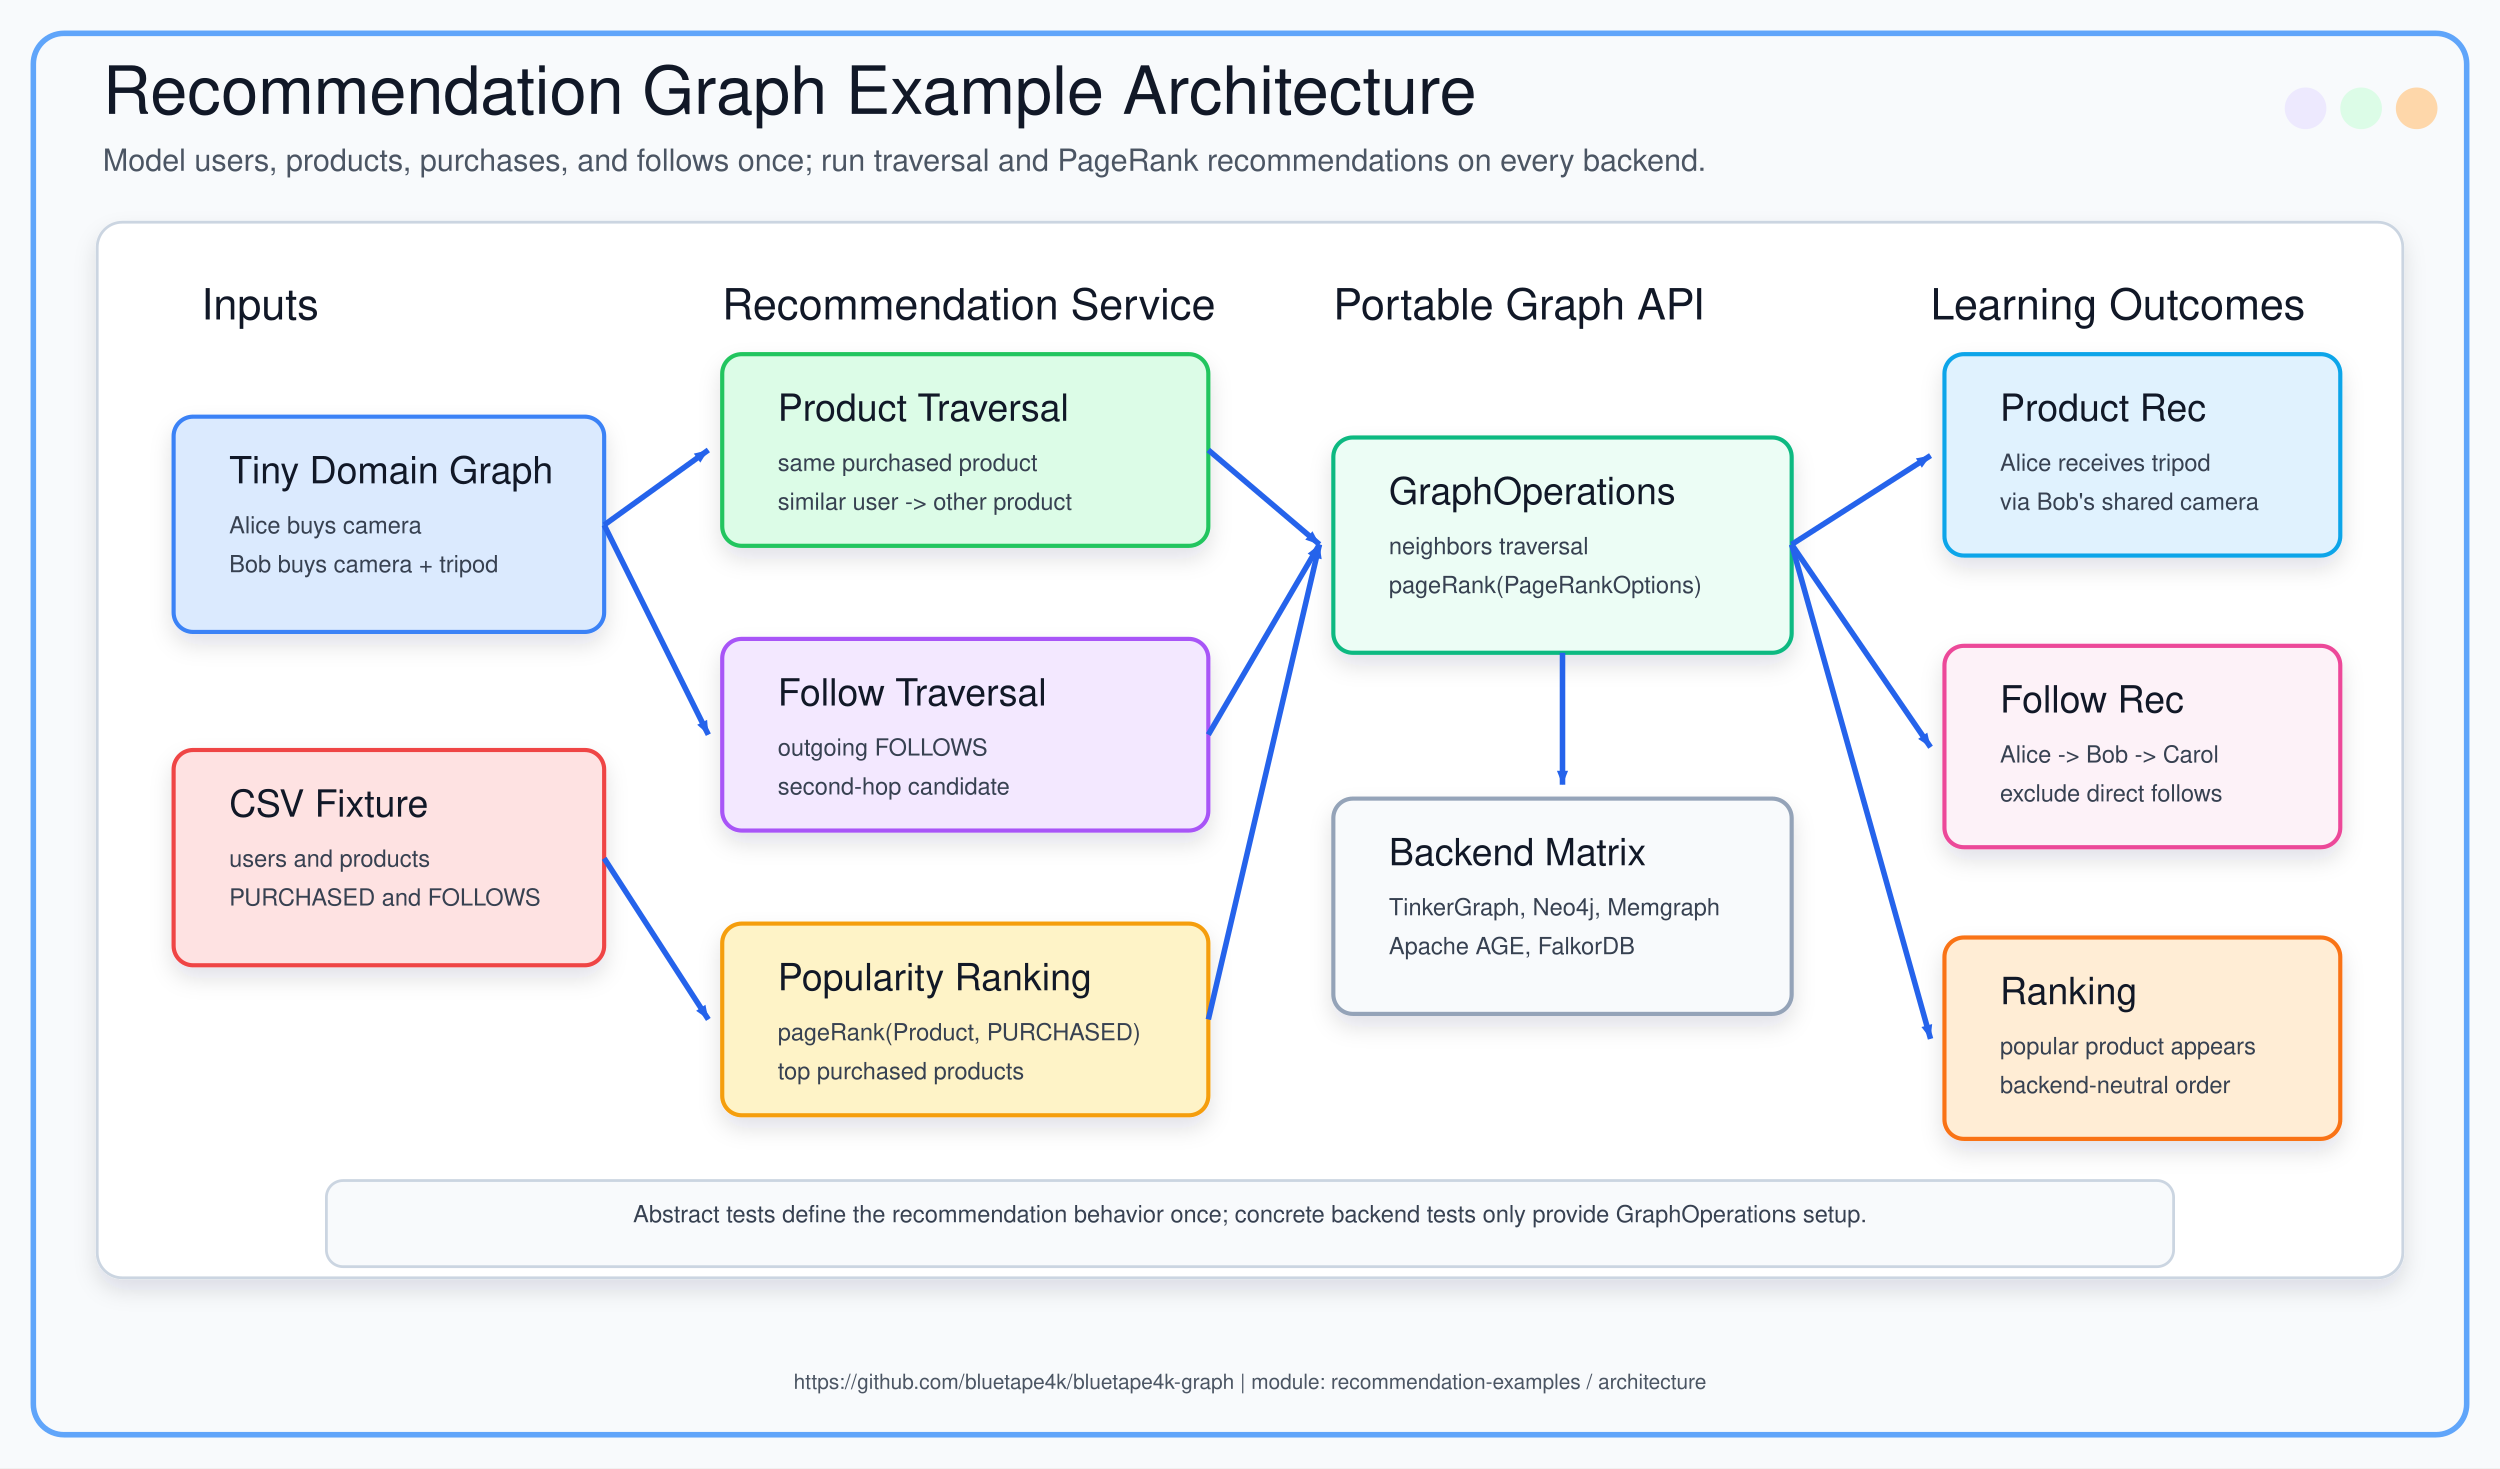
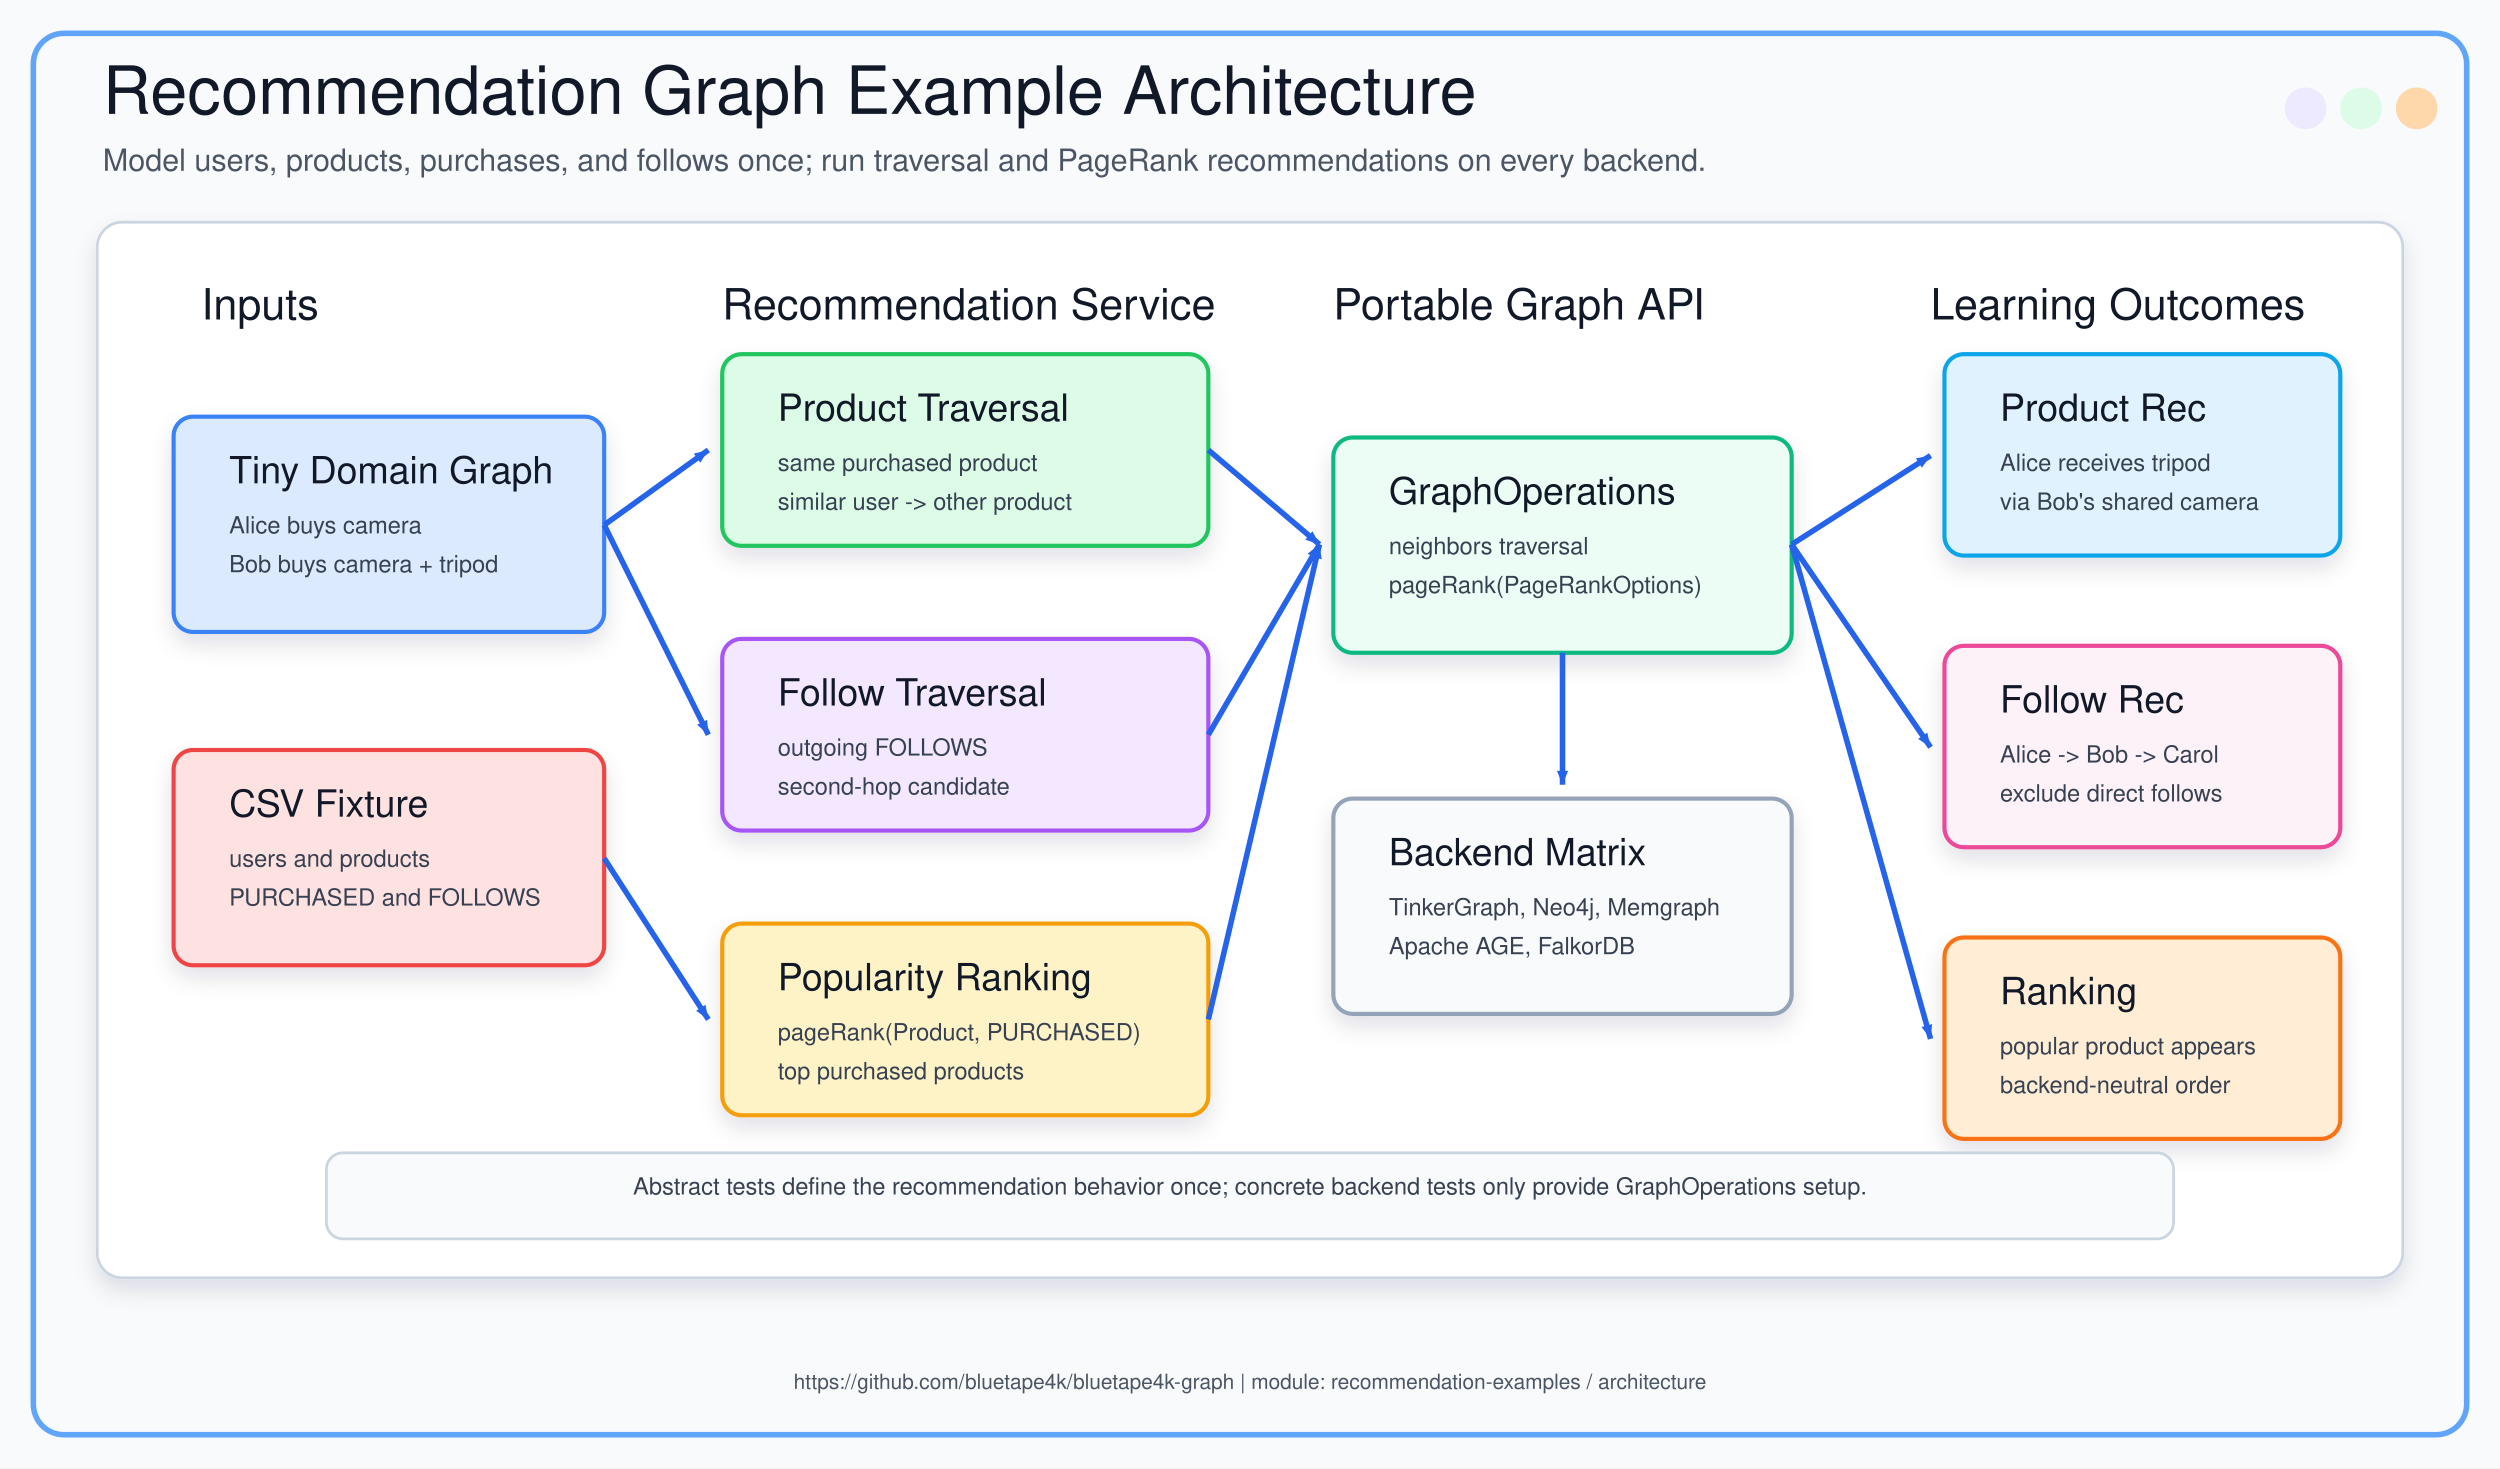
<svg xmlns="http://www.w3.org/2000/svg" width="1800" height="1057" viewBox="0 0 1800 1057" role="img" aria-labelledby="title desc">
  <defs>
    <marker id="arrow" markerWidth="12" markerHeight="12" refX="10" refY="4" orient="auto" markerUnits="userSpaceOnUse">
      <path d="M0,0 L0,8 L10,4 z" fill="#2563EB" />
    </marker>
    <filter id="shadow" x="-20%" y="-20%" width="140%" height="140%">
      <feDropShadow dx="0" dy="8" stdDeviation="8" flood-color="#0F172A" flood-opacity="0.12" />
    </filter>
    <style>
      .canvas { fill: #F8FAFC; }
      .outer { fill: none; stroke: #60A5FA; stroke-width: 4; }
      .panel { fill: #FFFFFF; stroke: #CBD5E1; stroke-width: 2; filter: url(#shadow); }
      .title { font-family: "Architects Daughter", "Comic Sans MS", "Helvetica", sans-serif; font-size: 48px; fill: #111827; }
      .subtitle { font-family: "Comic Mono", "Comic Sans MS", "Helvetica", sans-serif; font-size: 22px; fill: #4B5563; }
      .section { font-family: "Architects Daughter", "Comic Sans MS", "Helvetica", sans-serif; font-size: 31px; fill: #111827; }
      .label { font-family: "Architects Daughter", "Comic Sans MS", "Helvetica", sans-serif; font-size: 27px; fill: #111827; }
      .small { font-family: "Comic Mono", "Comic Sans MS", "Helvetica", sans-serif; font-size: 17px; fill: #374151; }
      .tiny { font-family: "Comic Mono", "Comic Sans MS", "Helvetica", sans-serif; font-size: 15px; fill: #4B5563; }
      .line { fill: none; stroke: #2563EB; stroke-width: 4; marker-end: url(#arrow); }
      .card { filter: url(#shadow); }
    </style>
  </defs>
  <rect class="canvas" width="1800" height="1057" />
  <rect class="outer" x="24" y="24" width="1752" height="1009" rx="22" />
  <text x="74" y="82" class="title">Recommendation Graph Example Architecture</text>
  <text x="74" y="123" class="subtitle">Model users, products, purchases, and follows once; run traversal and PageRank recommendations on every backend.</text>
  <circle cx="1660" cy="78" r="15" fill="#EDE9FE" />
  <circle cx="1700" cy="78" r="15" fill="#DCFCE7" />
  <circle cx="1740" cy="78" r="15" fill="#FED7AA" />
  <rect x="70" y="160" width="1660" height="760" rx="18" class="panel" />
  <text x="145" y="230" class="section">Inputs</text>
  <text x="520" y="230" class="section">Recommendation Service</text>
  <text x="960" y="230" class="section">Portable Graph API</text>
  <text x="1390" y="230" class="section">Learning Outcomes</text>
  <rect x="125" y="300" width="310" height="155" rx="14" fill="#DBEAFE" stroke="#3B82F6" stroke-width="3" class="card" />
  <text x="165" y="348" class="label">Tiny Domain Graph</text>
  <text x="165" y="384" class="small">Alice buys camera</text>
  <text x="165" y="412" class="small">Bob buys camera + tripod</text>
  <rect x="125" y="540" width="310" height="155" rx="14" fill="#FEE2E2" stroke="#EF4444" stroke-width="3" class="card" />
  <text x="165" y="588" class="label">CSV Fixture</text>
  <text x="165" y="624" class="small">users and products</text>
  <text x="165" y="652" class="small">PURCHASED and FOLLOWS</text>
  <rect x="520" y="255" width="350" height="138" rx="14" fill="#DCFCE7" stroke="#22C55E" stroke-width="3" class="card" />
  <text x="560" y="303" class="label">Product Traversal</text>
  <text x="560" y="339" class="small">same purchased product</text>
  <text x="560" y="367" class="small">similar user -&gt; other product</text>
  <rect x="520" y="460" width="350" height="138" rx="14" fill="#F3E8FF" stroke="#A855F7" stroke-width="3" class="card" />
  <text x="560" y="508" class="label">Follow Traversal</text>
  <text x="560" y="544" class="small">outgoing FOLLOWS</text>
  <text x="560" y="572" class="small">second-hop candidate</text>
  <rect x="520" y="665" width="350" height="138" rx="14" fill="#FEF3C7" stroke="#F59E0B" stroke-width="3" class="card" />
  <text x="560" y="713" class="label">Popularity Ranking</text>
  <text x="560" y="749" class="small">pageRank(Product, PURCHASED)</text>
  <text x="560" y="777" class="small">top purchased products</text>
  <rect x="960" y="315" width="330" height="155" rx="14" fill="#ECFDF5" stroke="#10B981" stroke-width="3" class="card" />
  <text x="1000" y="363" class="label">GraphOperations</text>
  <text x="1000" y="399" class="small">neighbors traversal</text>
  <text x="1000" y="427" class="small">pageRank(PageRankOptions)</text>
  <rect x="960" y="575" width="330" height="155" rx="14" fill="#F8FAFC" stroke="#94A3B8" stroke-width="3" class="card" />
  <text x="1000" y="623" class="label">Backend Matrix</text>
  <text x="1000" y="659" class="small">TinkerGraph, Neo4j, Memgraph</text>
  <text x="1000" y="687" class="small">Apache AGE, FalkorDB</text>
  <rect x="1400" y="255" width="285" height="145" rx="14" fill="#E0F2FE" stroke="#0EA5E9" stroke-width="3" class="card" />
  <text x="1440" y="303" class="label">Product Rec</text>
  <text x="1440" y="339" class="small">Alice receives tripod</text>
  <text x="1440" y="367" class="small">via Bob's shared camera</text>
  <rect x="1400" y="465" width="285" height="145" rx="14" fill="#FDF2F8" stroke="#EC4899" stroke-width="3" class="card" />
  <text x="1440" y="513" class="label">Follow Rec</text>
  <text x="1440" y="549" class="small">Alice -&gt; Bob -&gt; Carol</text>
  <text x="1440" y="577" class="small">exclude direct follows</text>
  <rect x="1400" y="675" width="285" height="145" rx="14" fill="#FFEDD5" stroke="#F97316" stroke-width="3" class="card" />
  <text x="1440" y="723" class="label">Ranking</text>
  <text x="1440" y="759" class="small">popular product appears</text>
  <text x="1440" y="787" class="small">backend-neutral order</text>
  <path d="M 435 378 L 510 324" class="line" />
  <path d="M 435 378 L 510 529" class="line" />
  <path d="M 435 618 L 510 734" class="line" />
  <path d="M 870 324 L 950 392" class="line" />
  <path d="M 870 529 L 950 392" class="line" />
  <path d="M 870 734 L 950 392" class="line" />
  <path d="M 1125 470 L 1125 565" class="line" />
  <path d="M 1290 392 L 1390 328" class="line" />
  <path d="M 1290 392 L 1390 538" class="line" />
  <path d="M 1290 392 L 1390 748" class="line" />
-   <rect x="235" y="850" width="1330" height="62" rx="12" fill="#F8FAFC" stroke="#CBD5E1" stroke-width="2" />
-   <text x="900" y="880" text-anchor="middle" class="small">Abstract tests define the recommendation behavior once; concrete backend tests only provide GraphOperations setup.</text>
+   <rect x="235" y="830" width="1330" height="62" rx="12" fill="#F8FAFC" stroke="#CBD5E1" stroke-width="2" />
+   <text x="900" y="860" text-anchor="middle" class="small">Abstract tests define the recommendation behavior once; concrete backend tests only provide GraphOperations setup.</text>
  <text x="900" y="1000" text-anchor="middle" class="tiny">https://github.com/bluetape4k/bluetape4k-graph | module: recommendation-examples / architecture</text>
</svg>
